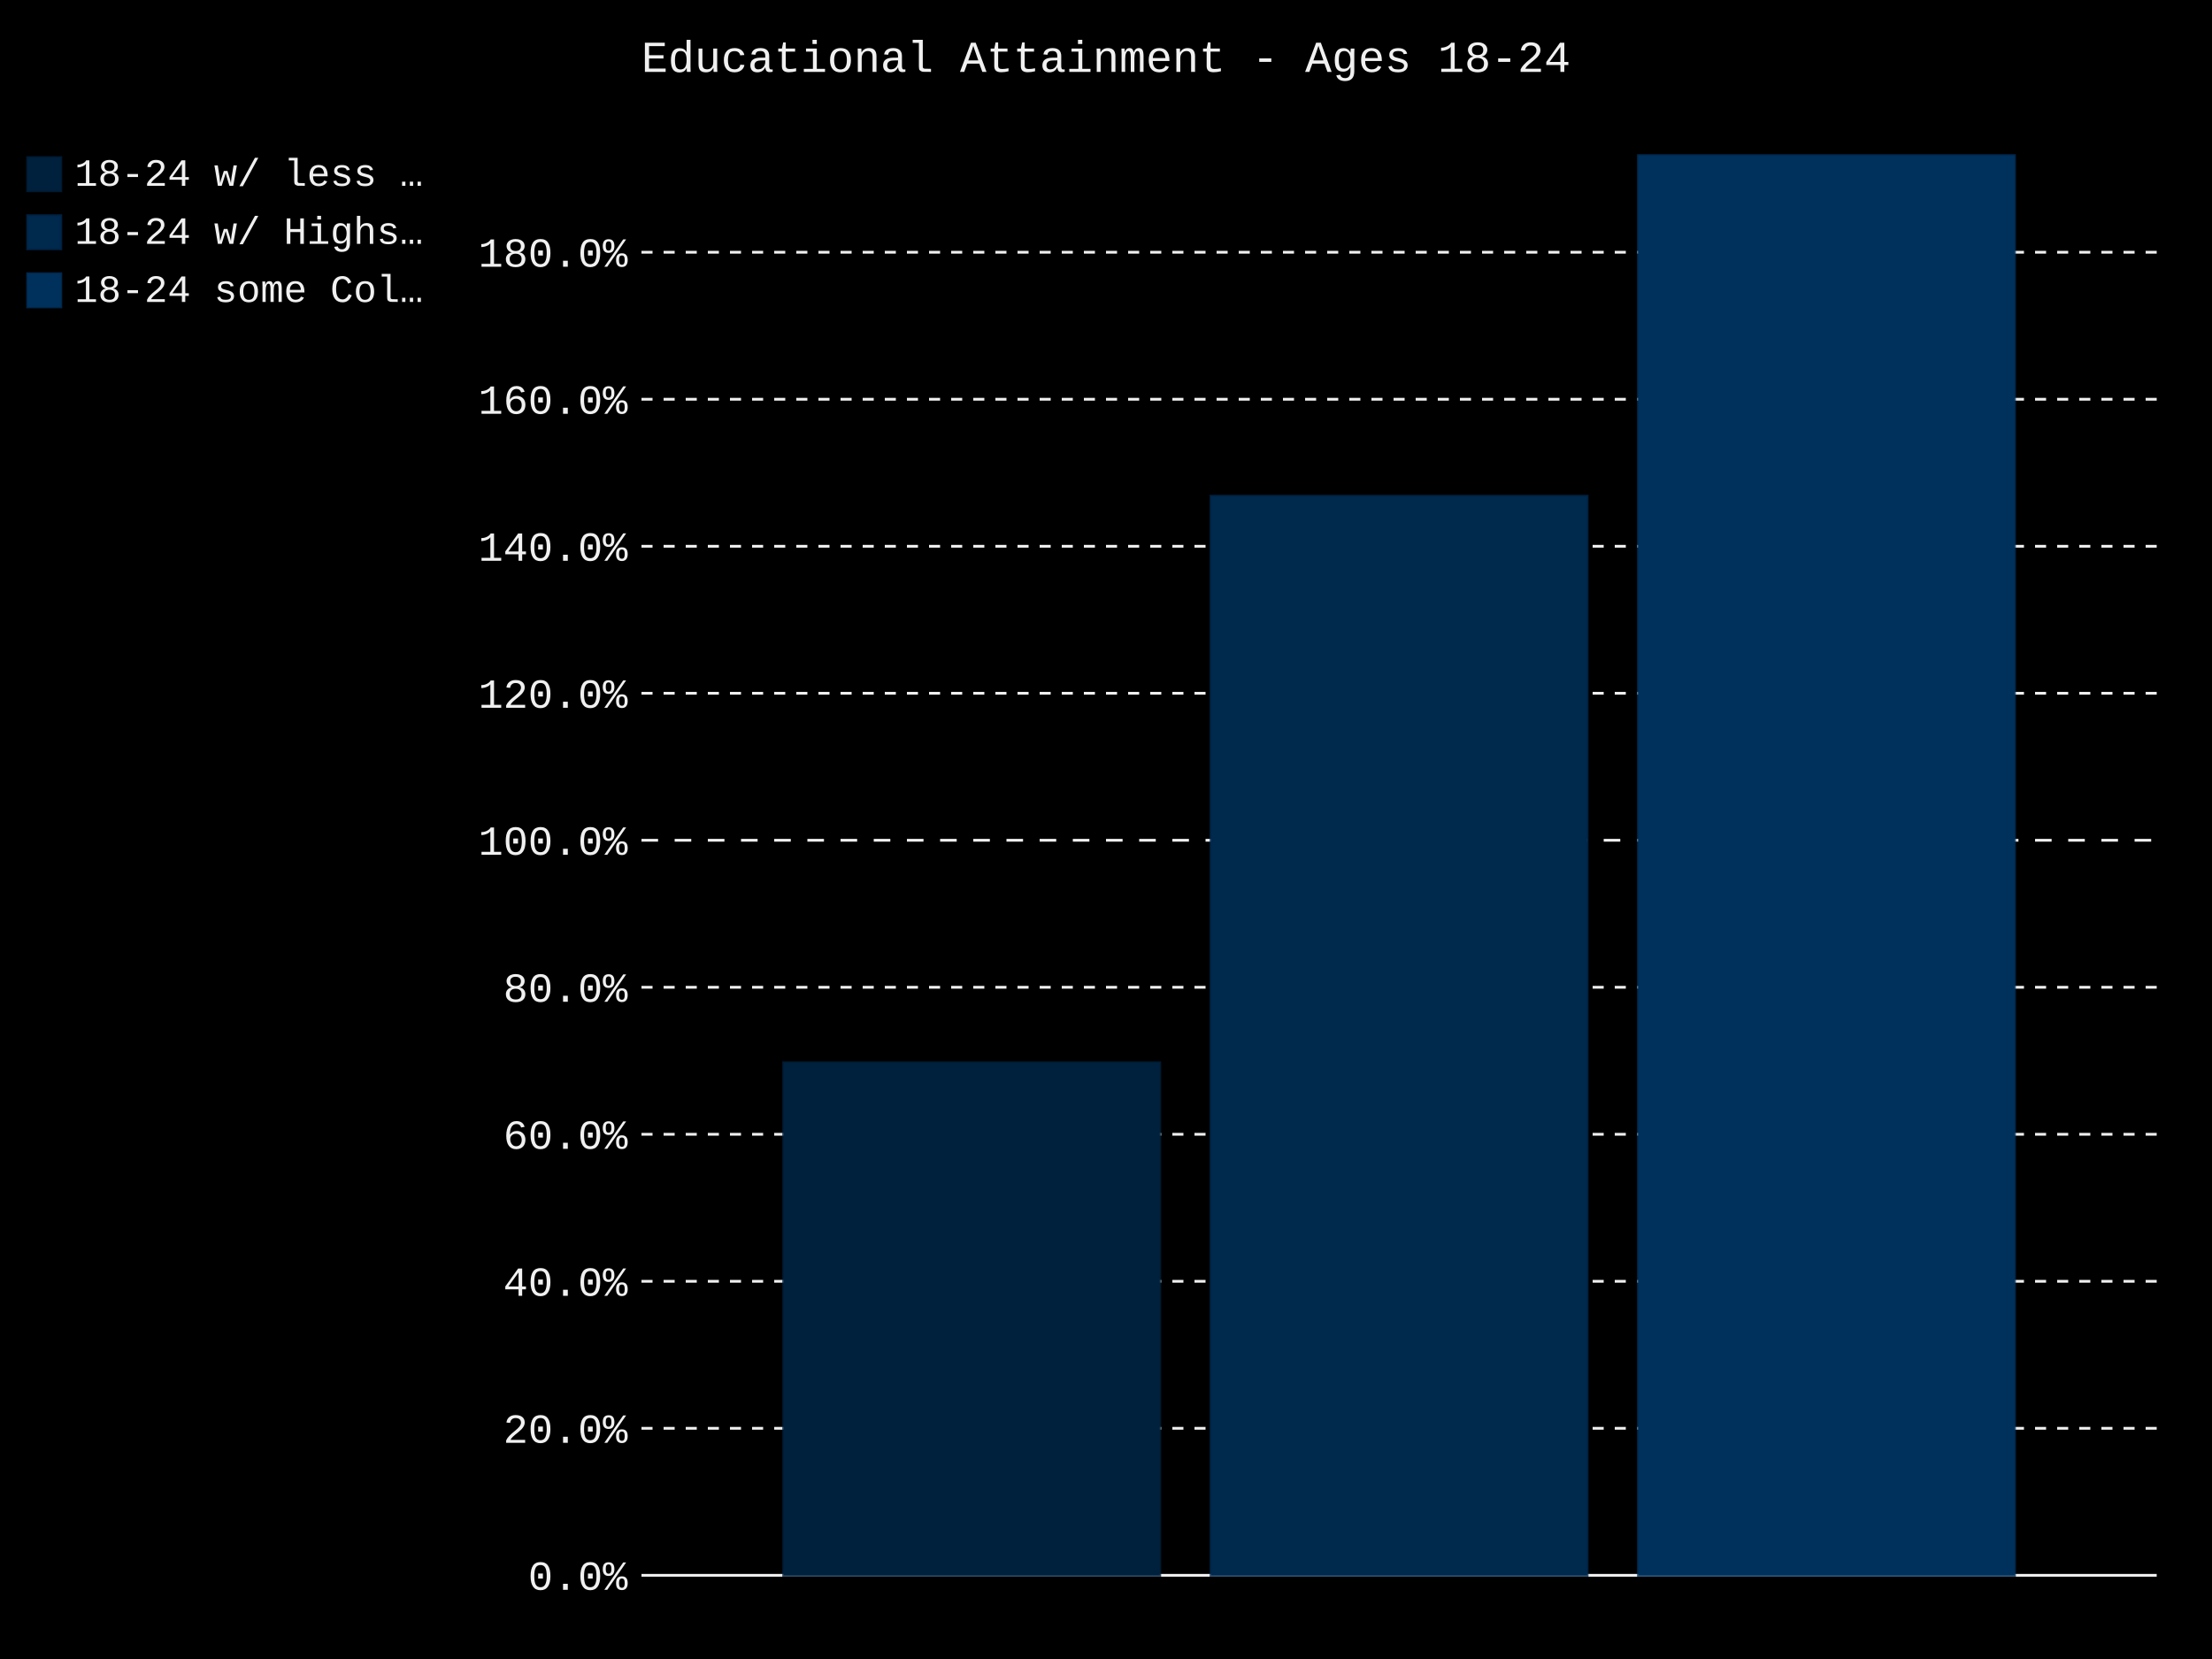
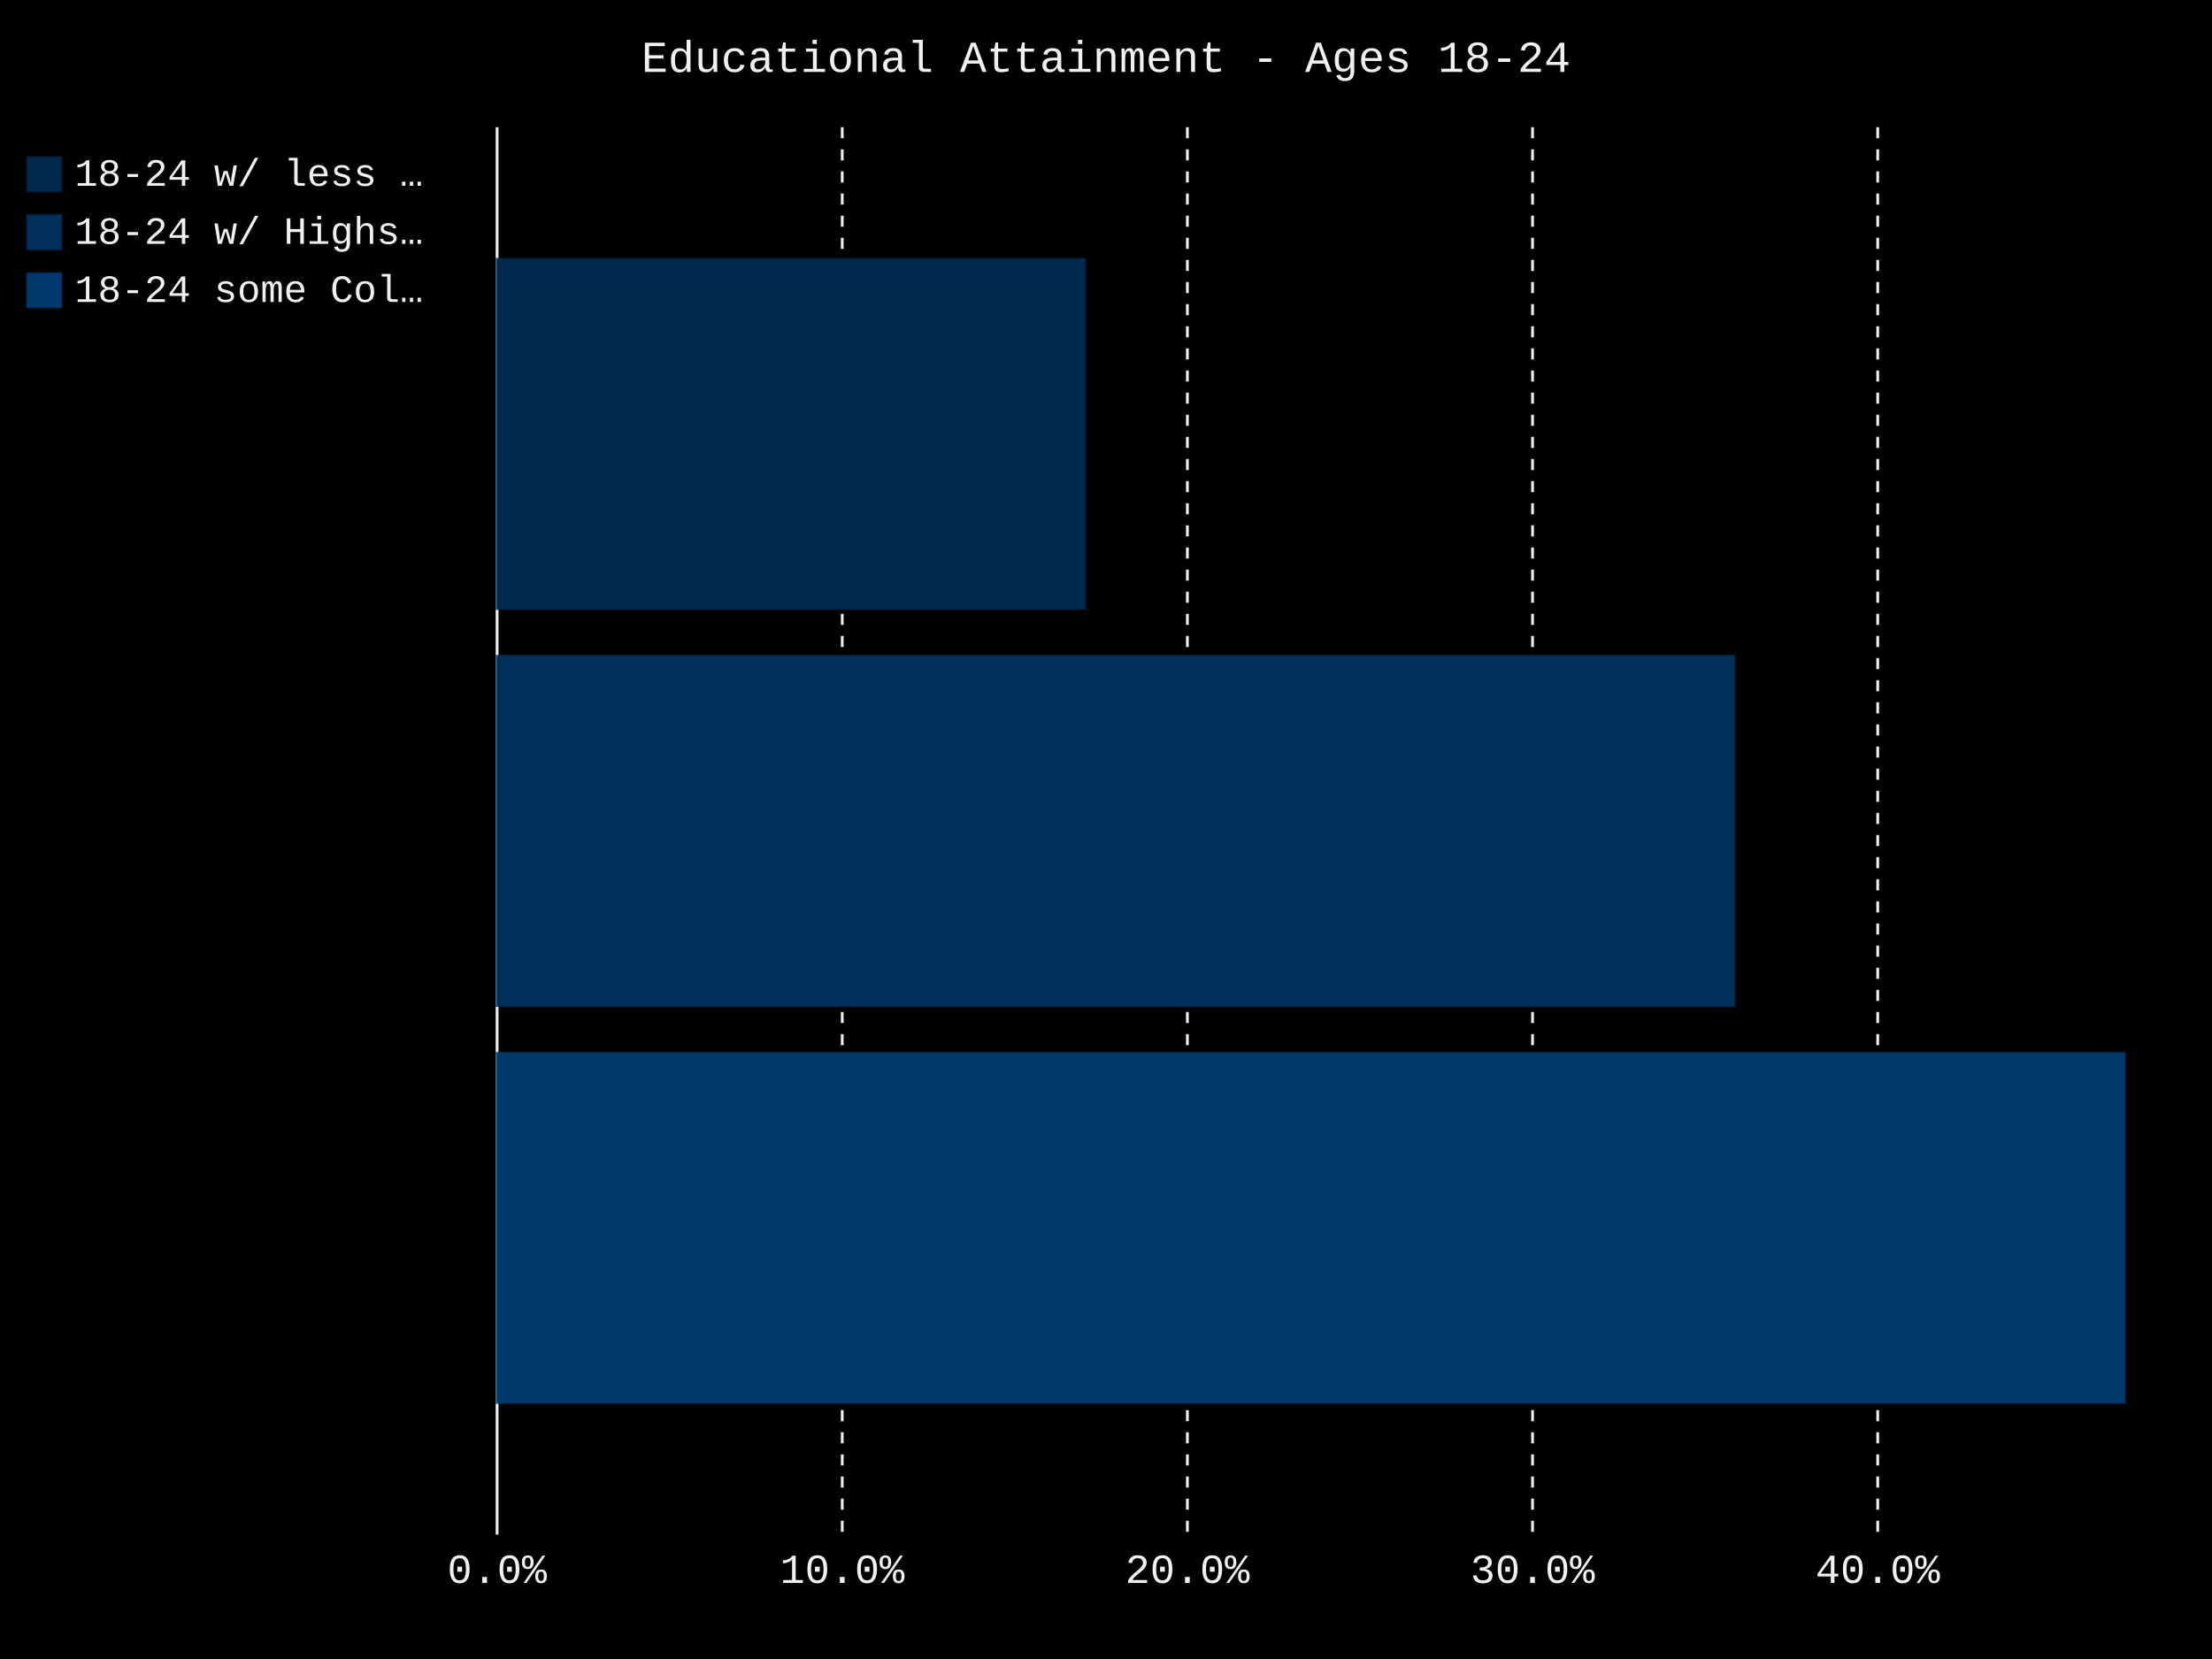
- <svg xmlns="http://www.w3.org/2000/svg" id="chart-05a02f39-32d1-477e-aa14-6326b73a3ce1" class="pygal-chart" viewBox="0 0 800 600">
+ <svg xmlns="http://www.w3.org/2000/svg" class="pygal-chart" id="chart-e9a7acf7-7eed-4b72-b969-c2d993395f6d" viewBox="0 0 800 600">
  <defs>
-     <style type="text/css">#chart-05a02f39-32d1-477e-aa14-6326b73a3ce1{-webkit-user-select:none;-webkit-font-smoothing:antialiased;font-family:Consolas,"Liberation Mono",Menlo,Courier,monospace}#chart-05a02f39-32d1-477e-aa14-6326b73a3ce1 .title{font-family:Consolas,"Liberation Mono",Menlo,Courier,monospace;font-size:16px}#chart-05a02f39-32d1-477e-aa14-6326b73a3ce1 .legends .legend text{font-family:Consolas,"Liberation Mono",Menlo,Courier,monospace;font-size:14px}#chart-05a02f39-32d1-477e-aa14-6326b73a3ce1 .axis text{font-family:Consolas,"Liberation Mono",Menlo,Courier,monospace;font-size:15px}#chart-05a02f39-32d1-477e-aa14-6326b73a3ce1 .axis text.major{font-family:Consolas,"Liberation Mono",Menlo,Courier,monospace;font-size:15px}#chart-05a02f39-32d1-477e-aa14-6326b73a3ce1 .text-overlay text.value{font-family:Consolas,"Liberation Mono",Menlo,Courier,monospace;font-size:16px}#chart-05a02f39-32d1-477e-aa14-6326b73a3ce1 .text-overlay text.label{font-family:Consolas,"Liberation Mono",Menlo,Courier,monospace;font-size:10px}#chart-05a02f39-32d1-477e-aa14-6326b73a3ce1 .tooltip{font-family:Consolas,"Liberation Mono",Menlo,Courier,monospace;font-size:14px}#chart-05a02f39-32d1-477e-aa14-6326b73a3ce1 text.no_data{font-family:Consolas,"Liberation Mono",Menlo,Courier,monospace;font-size:64px}
- #chart-05a02f39-32d1-477e-aa14-6326b73a3ce1{background-color:black}#chart-05a02f39-32d1-477e-aa14-6326b73a3ce1 path,#chart-05a02f39-32d1-477e-aa14-6326b73a3ce1 line,#chart-05a02f39-32d1-477e-aa14-6326b73a3ce1 rect,#chart-05a02f39-32d1-477e-aa14-6326b73a3ce1 circle{-webkit-transition:250ms;-moz-transition:250ms;transition:250ms}#chart-05a02f39-32d1-477e-aa14-6326b73a3ce1 .graph &gt; .background{fill:black}#chart-05a02f39-32d1-477e-aa14-6326b73a3ce1 .plot &gt; .background{fill:black}#chart-05a02f39-32d1-477e-aa14-6326b73a3ce1 .graph{fill:#F0F0F0}#chart-05a02f39-32d1-477e-aa14-6326b73a3ce1 text.no_data{fill:#F0F0F0}#chart-05a02f39-32d1-477e-aa14-6326b73a3ce1 .title{fill:#F0F0F0}#chart-05a02f39-32d1-477e-aa14-6326b73a3ce1 .legends .legend text{fill:#F0F0F0}#chart-05a02f39-32d1-477e-aa14-6326b73a3ce1 .legends .legend:hover text{fill:#F0F0F0}#chart-05a02f39-32d1-477e-aa14-6326b73a3ce1 .axis .line{stroke:#F0F0F0}#chart-05a02f39-32d1-477e-aa14-6326b73a3ce1 .axis .guide.line{stroke:#F0F0F0}#chart-05a02f39-32d1-477e-aa14-6326b73a3ce1 .axis .major.line{stroke:#F0F0F0}#chart-05a02f39-32d1-477e-aa14-6326b73a3ce1 .axis text.major{fill:#F0F0F0}#chart-05a02f39-32d1-477e-aa14-6326b73a3ce1 .axis.y .guides:hover .guide.line,#chart-05a02f39-32d1-477e-aa14-6326b73a3ce1 .line-graph .axis.x .guides:hover .guide.line,#chart-05a02f39-32d1-477e-aa14-6326b73a3ce1 .stackedline-graph .axis.x .guides:hover .guide.line,#chart-05a02f39-32d1-477e-aa14-6326b73a3ce1 .xy-graph .axis.x .guides:hover .guide.line{stroke:#F0F0F0}#chart-05a02f39-32d1-477e-aa14-6326b73a3ce1 .axis .guides:hover text{fill:#F0F0F0}#chart-05a02f39-32d1-477e-aa14-6326b73a3ce1 .reactive{fill-opacity:1;stroke-opacity:.8}#chart-05a02f39-32d1-477e-aa14-6326b73a3ce1 .ci{stroke:#F0F0F0}#chart-05a02f39-32d1-477e-aa14-6326b73a3ce1 .reactive.active,#chart-05a02f39-32d1-477e-aa14-6326b73a3ce1 .active .reactive{fill-opacity:.4;stroke-opacity:.9;stroke-width:4}#chart-05a02f39-32d1-477e-aa14-6326b73a3ce1 .ci .reactive.active{stroke-width:1.5}#chart-05a02f39-32d1-477e-aa14-6326b73a3ce1 .series text{fill:#F0F0F0}#chart-05a02f39-32d1-477e-aa14-6326b73a3ce1 .tooltip rect{fill:black;stroke:#F0F0F0;-webkit-transition:opacity 250ms;-moz-transition:opacity 250ms;transition:opacity 250ms}#chart-05a02f39-32d1-477e-aa14-6326b73a3ce1 .tooltip .label{fill:#F0F0F0}#chart-05a02f39-32d1-477e-aa14-6326b73a3ce1 .tooltip .label{fill:#F0F0F0}#chart-05a02f39-32d1-477e-aa14-6326b73a3ce1 .tooltip .legend{font-size:.8em;fill:#F0F0F0}#chart-05a02f39-32d1-477e-aa14-6326b73a3ce1 .tooltip .x_label{font-size:.6em;fill:#F0F0F0}#chart-05a02f39-32d1-477e-aa14-6326b73a3ce1 .tooltip .xlink{font-size:.5em;text-decoration:underline}#chart-05a02f39-32d1-477e-aa14-6326b73a3ce1 .tooltip .value{font-size:1.5em}#chart-05a02f39-32d1-477e-aa14-6326b73a3ce1 .bound{font-size:.5em}#chart-05a02f39-32d1-477e-aa14-6326b73a3ce1 .max-value{font-size:.75em;fill:#F0F0F0}#chart-05a02f39-32d1-477e-aa14-6326b73a3ce1 .map-element{fill:black;stroke:#F0F0F0 !important}#chart-05a02f39-32d1-477e-aa14-6326b73a3ce1 .map-element .reactive{fill-opacity:inherit;stroke-opacity:inherit}#chart-05a02f39-32d1-477e-aa14-6326b73a3ce1 .color-0,#chart-05a02f39-32d1-477e-aa14-6326b73a3ce1 .color-0 a:visited{stroke:#00213e;fill:#00213e}#chart-05a02f39-32d1-477e-aa14-6326b73a3ce1 .color-1,#chart-05a02f39-32d1-477e-aa14-6326b73a3ce1 .color-1 a:visited{stroke:#00294e;fill:#00294e}#chart-05a02f39-32d1-477e-aa14-6326b73a3ce1 .color-2,#chart-05a02f39-32d1-477e-aa14-6326b73a3ce1 .color-2 a:visited{stroke:#00315d;fill:#00315d}#chart-05a02f39-32d1-477e-aa14-6326b73a3ce1 .text-overlay .color-0 text{fill:white}#chart-05a02f39-32d1-477e-aa14-6326b73a3ce1 .text-overlay .color-1 text{fill:white}#chart-05a02f39-32d1-477e-aa14-6326b73a3ce1 .text-overlay .color-2 text{fill:black}
- #chart-05a02f39-32d1-477e-aa14-6326b73a3ce1 text.no_data{text-anchor:middle}#chart-05a02f39-32d1-477e-aa14-6326b73a3ce1 .guide.line{fill:none}#chart-05a02f39-32d1-477e-aa14-6326b73a3ce1 .centered{text-anchor:middle}#chart-05a02f39-32d1-477e-aa14-6326b73a3ce1 .title{text-anchor:middle}#chart-05a02f39-32d1-477e-aa14-6326b73a3ce1 .legends .legend text{fill-opacity:1}#chart-05a02f39-32d1-477e-aa14-6326b73a3ce1 .axis.x text{text-anchor:middle}#chart-05a02f39-32d1-477e-aa14-6326b73a3ce1 .axis.x:not(.web) text[transform]{text-anchor:start}#chart-05a02f39-32d1-477e-aa14-6326b73a3ce1 .axis.x:not(.web) text[transform].backwards{text-anchor:end}#chart-05a02f39-32d1-477e-aa14-6326b73a3ce1 .axis.y text{text-anchor:end}#chart-05a02f39-32d1-477e-aa14-6326b73a3ce1 .axis.y text[transform].backwards{text-anchor:start}#chart-05a02f39-32d1-477e-aa14-6326b73a3ce1 .axis.y2 text{text-anchor:start}#chart-05a02f39-32d1-477e-aa14-6326b73a3ce1 .axis.y2 text[transform].backwards{text-anchor:end}#chart-05a02f39-32d1-477e-aa14-6326b73a3ce1 .axis .guide.line{stroke-dasharray:4,4}#chart-05a02f39-32d1-477e-aa14-6326b73a3ce1 .axis .major.guide.line{stroke-dasharray:6,6}#chart-05a02f39-32d1-477e-aa14-6326b73a3ce1 .horizontal .axis.y .guide.line,#chart-05a02f39-32d1-477e-aa14-6326b73a3ce1 .horizontal .axis.y2 .guide.line,#chart-05a02f39-32d1-477e-aa14-6326b73a3ce1 .vertical .axis.x .guide.line{opacity:0}#chart-05a02f39-32d1-477e-aa14-6326b73a3ce1 .horizontal .axis.always_show .guide.line,#chart-05a02f39-32d1-477e-aa14-6326b73a3ce1 .vertical .axis.always_show .guide.line{opacity:1 !important}#chart-05a02f39-32d1-477e-aa14-6326b73a3ce1 .axis.y .guides:hover .guide.line,#chart-05a02f39-32d1-477e-aa14-6326b73a3ce1 .axis.y2 .guides:hover .guide.line,#chart-05a02f39-32d1-477e-aa14-6326b73a3ce1 .axis.x .guides:hover .guide.line{opacity:1}#chart-05a02f39-32d1-477e-aa14-6326b73a3ce1 .axis .guides:hover text{opacity:1}#chart-05a02f39-32d1-477e-aa14-6326b73a3ce1 .nofill{fill:none}#chart-05a02f39-32d1-477e-aa14-6326b73a3ce1 .subtle-fill{fill-opacity:.2}#chart-05a02f39-32d1-477e-aa14-6326b73a3ce1 .dot{stroke-width:1px;fill-opacity:1}#chart-05a02f39-32d1-477e-aa14-6326b73a3ce1 .dot.active{stroke-width:5px}#chart-05a02f39-32d1-477e-aa14-6326b73a3ce1 .dot.negative{fill:transparent}#chart-05a02f39-32d1-477e-aa14-6326b73a3ce1 text,#chart-05a02f39-32d1-477e-aa14-6326b73a3ce1 tspan{stroke:none !important}#chart-05a02f39-32d1-477e-aa14-6326b73a3ce1 .series text.active{opacity:1}#chart-05a02f39-32d1-477e-aa14-6326b73a3ce1 .tooltip rect{fill-opacity:.95;stroke-width:.5}#chart-05a02f39-32d1-477e-aa14-6326b73a3ce1 .tooltip text{fill-opacity:1}#chart-05a02f39-32d1-477e-aa14-6326b73a3ce1 .showable{visibility:hidden}#chart-05a02f39-32d1-477e-aa14-6326b73a3ce1 .showable.shown{visibility:visible}#chart-05a02f39-32d1-477e-aa14-6326b73a3ce1 .gauge-background{fill:rgba(229,229,229,1);stroke:none}#chart-05a02f39-32d1-477e-aa14-6326b73a3ce1 .bg-lines{stroke:black;stroke-width:2px}</style>
+     <style type="text/css">#chart-e9a7acf7-7eed-4b72-b969-c2d993395f6d{-webkit-user-select:none;-webkit-font-smoothing:antialiased;font-family:Consolas,"Liberation Mono",Menlo,Courier,monospace}#chart-e9a7acf7-7eed-4b72-b969-c2d993395f6d .title{font-family:Consolas,"Liberation Mono",Menlo,Courier,monospace;font-size:16px}#chart-e9a7acf7-7eed-4b72-b969-c2d993395f6d .legends .legend text{font-family:Consolas,"Liberation Mono",Menlo,Courier,monospace;font-size:14px}#chart-e9a7acf7-7eed-4b72-b969-c2d993395f6d .axis text{font-family:Consolas,"Liberation Mono",Menlo,Courier,monospace;font-size:15px}#chart-e9a7acf7-7eed-4b72-b969-c2d993395f6d .axis text.major{font-family:Consolas,"Liberation Mono",Menlo,Courier,monospace;font-size:15px}#chart-e9a7acf7-7eed-4b72-b969-c2d993395f6d .text-overlay text.value{font-family:Consolas,"Liberation Mono",Menlo,Courier,monospace;font-size:16px}#chart-e9a7acf7-7eed-4b72-b969-c2d993395f6d .text-overlay text.label{font-family:Consolas,"Liberation Mono",Menlo,Courier,monospace;font-size:10px}#chart-e9a7acf7-7eed-4b72-b969-c2d993395f6d .tooltip{font-family:Consolas,"Liberation Mono",Menlo,Courier,monospace;font-size:14px}#chart-e9a7acf7-7eed-4b72-b969-c2d993395f6d text.no_data{font-family:Consolas,"Liberation Mono",Menlo,Courier,monospace;font-size:64px}
+ #chart-e9a7acf7-7eed-4b72-b969-c2d993395f6d{background-color:black}#chart-e9a7acf7-7eed-4b72-b969-c2d993395f6d path,#chart-e9a7acf7-7eed-4b72-b969-c2d993395f6d line,#chart-e9a7acf7-7eed-4b72-b969-c2d993395f6d rect,#chart-e9a7acf7-7eed-4b72-b969-c2d993395f6d circle{-webkit-transition:250ms;-moz-transition:250ms;transition:250ms}#chart-e9a7acf7-7eed-4b72-b969-c2d993395f6d .graph &gt; .background{fill:black}#chart-e9a7acf7-7eed-4b72-b969-c2d993395f6d .plot &gt; .background{fill:black}#chart-e9a7acf7-7eed-4b72-b969-c2d993395f6d .graph{fill:#F0F0F0}#chart-e9a7acf7-7eed-4b72-b969-c2d993395f6d text.no_data{fill:#F0F0F0}#chart-e9a7acf7-7eed-4b72-b969-c2d993395f6d .title{fill:#F0F0F0}#chart-e9a7acf7-7eed-4b72-b969-c2d993395f6d .legends .legend text{fill:#F0F0F0}#chart-e9a7acf7-7eed-4b72-b969-c2d993395f6d .legends .legend:hover text{fill:#F0F0F0}#chart-e9a7acf7-7eed-4b72-b969-c2d993395f6d .axis .line{stroke:#F0F0F0}#chart-e9a7acf7-7eed-4b72-b969-c2d993395f6d .axis .guide.line{stroke:#F0F0F0}#chart-e9a7acf7-7eed-4b72-b969-c2d993395f6d .axis .major.line{stroke:#F0F0F0}#chart-e9a7acf7-7eed-4b72-b969-c2d993395f6d .axis text.major{fill:#F0F0F0}#chart-e9a7acf7-7eed-4b72-b969-c2d993395f6d .axis.y .guides:hover .guide.line,#chart-e9a7acf7-7eed-4b72-b969-c2d993395f6d .line-graph .axis.x .guides:hover .guide.line,#chart-e9a7acf7-7eed-4b72-b969-c2d993395f6d .stackedline-graph .axis.x .guides:hover .guide.line,#chart-e9a7acf7-7eed-4b72-b969-c2d993395f6d .xy-graph .axis.x .guides:hover .guide.line{stroke:#F0F0F0}#chart-e9a7acf7-7eed-4b72-b969-c2d993395f6d .axis .guides:hover text{fill:#F0F0F0}#chart-e9a7acf7-7eed-4b72-b969-c2d993395f6d .reactive{fill-opacity:1;stroke-opacity:.8}#chart-e9a7acf7-7eed-4b72-b969-c2d993395f6d .ci{stroke:#F0F0F0}#chart-e9a7acf7-7eed-4b72-b969-c2d993395f6d .reactive.active,#chart-e9a7acf7-7eed-4b72-b969-c2d993395f6d .active .reactive{fill-opacity:.4;stroke-opacity:.9;stroke-width:4}#chart-e9a7acf7-7eed-4b72-b969-c2d993395f6d .ci .reactive.active{stroke-width:1.5}#chart-e9a7acf7-7eed-4b72-b969-c2d993395f6d .series text{fill:#F0F0F0}#chart-e9a7acf7-7eed-4b72-b969-c2d993395f6d .tooltip rect{fill:black;stroke:#F0F0F0;-webkit-transition:opacity 250ms;-moz-transition:opacity 250ms;transition:opacity 250ms}#chart-e9a7acf7-7eed-4b72-b969-c2d993395f6d .tooltip .label{fill:#F0F0F0}#chart-e9a7acf7-7eed-4b72-b969-c2d993395f6d .tooltip .label{fill:#F0F0F0}#chart-e9a7acf7-7eed-4b72-b969-c2d993395f6d .tooltip .legend{font-size:.8em;fill:#F0F0F0}#chart-e9a7acf7-7eed-4b72-b969-c2d993395f6d .tooltip .x_label{font-size:.6em;fill:#F0F0F0}#chart-e9a7acf7-7eed-4b72-b969-c2d993395f6d .tooltip .xlink{font-size:.5em;text-decoration:underline}#chart-e9a7acf7-7eed-4b72-b969-c2d993395f6d .tooltip .value{font-size:1.5em}#chart-e9a7acf7-7eed-4b72-b969-c2d993395f6d .bound{font-size:.5em}#chart-e9a7acf7-7eed-4b72-b969-c2d993395f6d .max-value{font-size:.75em;fill:#F0F0F0}#chart-e9a7acf7-7eed-4b72-b969-c2d993395f6d .map-element{fill:black;stroke:#F0F0F0 !important}#chart-e9a7acf7-7eed-4b72-b969-c2d993395f6d .map-element .reactive{fill-opacity:inherit;stroke-opacity:inherit}#chart-e9a7acf7-7eed-4b72-b969-c2d993395f6d .color-0,#chart-e9a7acf7-7eed-4b72-b969-c2d993395f6d .color-0 a:visited{stroke:#00294e;fill:#00294e}#chart-e9a7acf7-7eed-4b72-b969-c2d993395f6d .color-1,#chart-e9a7acf7-7eed-4b72-b969-c2d993395f6d .color-1 a:visited{stroke:#00315d;fill:#00315d}#chart-e9a7acf7-7eed-4b72-b969-c2d993395f6d .color-2,#chart-e9a7acf7-7eed-4b72-b969-c2d993395f6d .color-2 a:visited{stroke:#003a6d;fill:#003a6d}#chart-e9a7acf7-7eed-4b72-b969-c2d993395f6d .text-overlay .color-0 text{fill:white}#chart-e9a7acf7-7eed-4b72-b969-c2d993395f6d .text-overlay .color-1 text{fill:black}#chart-e9a7acf7-7eed-4b72-b969-c2d993395f6d .text-overlay .color-2 text{fill:black}
+ #chart-e9a7acf7-7eed-4b72-b969-c2d993395f6d text.no_data{text-anchor:middle}#chart-e9a7acf7-7eed-4b72-b969-c2d993395f6d .guide.line{fill:none}#chart-e9a7acf7-7eed-4b72-b969-c2d993395f6d .centered{text-anchor:middle}#chart-e9a7acf7-7eed-4b72-b969-c2d993395f6d .title{text-anchor:middle}#chart-e9a7acf7-7eed-4b72-b969-c2d993395f6d .legends .legend text{fill-opacity:1}#chart-e9a7acf7-7eed-4b72-b969-c2d993395f6d .axis.x text{text-anchor:middle}#chart-e9a7acf7-7eed-4b72-b969-c2d993395f6d .axis.x:not(.web) text[transform]{text-anchor:start}#chart-e9a7acf7-7eed-4b72-b969-c2d993395f6d .axis.x:not(.web) text[transform].backwards{text-anchor:end}#chart-e9a7acf7-7eed-4b72-b969-c2d993395f6d .axis.y text{text-anchor:end}#chart-e9a7acf7-7eed-4b72-b969-c2d993395f6d .axis.y text[transform].backwards{text-anchor:start}#chart-e9a7acf7-7eed-4b72-b969-c2d993395f6d .axis.y2 text{text-anchor:start}#chart-e9a7acf7-7eed-4b72-b969-c2d993395f6d .axis.y2 text[transform].backwards{text-anchor:end}#chart-e9a7acf7-7eed-4b72-b969-c2d993395f6d .axis .guide.line{stroke-dasharray:4,4}#chart-e9a7acf7-7eed-4b72-b969-c2d993395f6d .axis .major.guide.line{stroke-dasharray:6,6}#chart-e9a7acf7-7eed-4b72-b969-c2d993395f6d .horizontal .axis.y .guide.line,#chart-e9a7acf7-7eed-4b72-b969-c2d993395f6d .horizontal .axis.y2 .guide.line,#chart-e9a7acf7-7eed-4b72-b969-c2d993395f6d .vertical .axis.x .guide.line{opacity:0}#chart-e9a7acf7-7eed-4b72-b969-c2d993395f6d .horizontal .axis.always_show .guide.line,#chart-e9a7acf7-7eed-4b72-b969-c2d993395f6d .vertical .axis.always_show .guide.line{opacity:1 !important}#chart-e9a7acf7-7eed-4b72-b969-c2d993395f6d .axis.y .guides:hover .guide.line,#chart-e9a7acf7-7eed-4b72-b969-c2d993395f6d .axis.y2 .guides:hover .guide.line,#chart-e9a7acf7-7eed-4b72-b969-c2d993395f6d .axis.x .guides:hover .guide.line{opacity:1}#chart-e9a7acf7-7eed-4b72-b969-c2d993395f6d .axis .guides:hover text{opacity:1}#chart-e9a7acf7-7eed-4b72-b969-c2d993395f6d .nofill{fill:none}#chart-e9a7acf7-7eed-4b72-b969-c2d993395f6d .subtle-fill{fill-opacity:.2}#chart-e9a7acf7-7eed-4b72-b969-c2d993395f6d .dot{stroke-width:1px;fill-opacity:1}#chart-e9a7acf7-7eed-4b72-b969-c2d993395f6d .dot.active{stroke-width:5px}#chart-e9a7acf7-7eed-4b72-b969-c2d993395f6d .dot.negative{fill:transparent}#chart-e9a7acf7-7eed-4b72-b969-c2d993395f6d text,#chart-e9a7acf7-7eed-4b72-b969-c2d993395f6d tspan{stroke:none !important}#chart-e9a7acf7-7eed-4b72-b969-c2d993395f6d .series text.active{opacity:1}#chart-e9a7acf7-7eed-4b72-b969-c2d993395f6d .tooltip rect{fill-opacity:.95;stroke-width:.5}#chart-e9a7acf7-7eed-4b72-b969-c2d993395f6d .tooltip text{fill-opacity:1}#chart-e9a7acf7-7eed-4b72-b969-c2d993395f6d .showable{visibility:hidden}#chart-e9a7acf7-7eed-4b72-b969-c2d993395f6d .showable.shown{visibility:visible}#chart-e9a7acf7-7eed-4b72-b969-c2d993395f6d .gauge-background{fill:rgba(229,229,229,1);stroke:none}#chart-e9a7acf7-7eed-4b72-b969-c2d993395f6d .bg-lines{stroke:black;stroke-width:2px}</style>
  </defs>
-   <g class="graph bar-graph vertical">
+   <g class="graph horizontalbar-graph horizontal">
    <rect class="background" height="600" width="800" x="0" y="0" />
-     <g class="plot" transform="translate(232, 46)">
-       <rect class="background" height="534" width="548.0" x="0" y="0" />
-       <g class="axis y always_show">
+     <g class="plot" transform="translate(168, 46)">
+       <rect class="background" height="509" width="612.0" x="0" y="0" />
+       <g class="axis x always_show">
        <g class="guides">
-           <path class="major line" d="M0 523.731 h548" />
-           <text class="major" x="-5" y="528.981">0.0%</text>
+           <path class="major line" d="M11.769 0 v509" />
+           <text class="major" x="11.769" y="526.5">0.0%</text>
        </g>
        <g class="guides">
-           <path class="guide line" d="M0 470.564 h548" />
-           <text class="" x="-5" y="475.814">20.0%</text>
+           <path class="guide line" d="M136.602 0 v509" />
+           <text class="" x="136.602" y="526.5">10.0%</text>
        </g>
        <g class="guides">
-           <path class="guide line" d="M0 417.397 h548" />
-           <text class="" x="-5" y="422.647">40.0%</text>
+           <path class="guide line" d="M261.435 0 v509" />
+           <text class="" x="261.435" y="526.5">20.0%</text>
        </g>
        <g class="guides">
-           <path class="guide line" d="M0 364.229 h548" />
-           <text class="" x="-5" y="369.479">60.0%</text>
+           <path class="guide line" d="M386.267 0 v509" />
+           <text class="" x="386.267" y="526.5">30.0%</text>
        </g>
        <g class="guides">
-           <path class="guide line" d="M0 311.062 h548" />
-           <text class="" x="-5" y="316.312">80.0%</text>
-         </g>
-         <g class="guides">
-           <path class="major guide line" d="M0 257.895 h548" />
-           <text class="major" x="-5" y="263.145">100.0%</text>
-         </g>
-         <g class="guides">
-           <path class="guide line" d="M0 204.728 h548" />
-           <text class="" x="-5" y="209.978">120.0%</text>
-         </g>
-         <g class="guides">
-           <path class="guide line" d="M0 151.561 h548" />
-           <text class="" x="-5" y="156.811">140.0%</text>
-         </g>
-         <g class="guides">
-           <path class="guide line" d="M0 98.394 h548" />
-           <text class="" x="-5" y="103.644">160.0%</text>
-         </g>
-         <g class="guides">
-           <path class="guide line" d="M0 45.227 h548" />
-           <text class="" x="-5" y="50.477">180.0%</text>
+           <path class="guide line" d="M511.1 0 v509" />
+           <text class="" x="511.1" y="526.5">40.0%</text>
        </g>
      </g>
-       <g class="series serie-0 color-0">
+       <g class="series serie-2 color-2">
        <g class="bars">
          <g class="bar">
-             <rect class="rect reactive tooltip-trigger" height="185.394" rx="0" ry="0" width="136.016" x="51.428" y="338.337" />
+             <rect class="rect reactive tooltip-trigger" height="126.336" rx="0" ry="0" width="588.462" x="11.769" y="334.896" />
          </g>
        </g>
      </g>
      <g class="series serie-1 color-1">
        <g class="bars">
          <g class="bar">
-             <rect class="rect reactive tooltip-trigger" height="390.273" rx="0" ry="0" width="136.016" x="205.992" y="133.457" />
+             <rect class="rect reactive tooltip-trigger" height="126.336" rx="0" ry="0" width="447.276" x="11.769" y="191.332" />
          </g>
        </g>
      </g>
-       <g class="series serie-2 color-2">
+       <g class="series serie-0 color-0">
        <g class="bars">
          <g class="bar">
-             <rect class="rect reactive tooltip-trigger" height="513.462" rx="0" ry="0" width="136.016" x="360.556" y="10.269" />
+             <rect class="rect reactive tooltip-trigger" height="126.336" rx="0" ry="0" width="212.465" x="11.769" y="47.768" />
          </g>
        </g>
      </g>
    </g>
    <g class="titles">
      <text class="title plot_title" x="400.0" y="26">Educational Attainment - Ages 18-24</text>
    </g>
-     <g class="plot overlay" transform="translate(232, 46)">
+     <g class="plot overlay" transform="translate(168, 46)">
+       <g class="series serie-2 color-2" />
+       <g class="series serie-1 color-1" />
      <g class="series serie-0 color-0" />
+     </g>
+     <g class="plot text-overlay" transform="translate(168, 46)">
+       <g class="series serie-2 color-2" />
      <g class="series serie-1 color-1" />
-       <g class="series serie-2 color-2" />
+       <g class="series serie-0 color-0" />
    </g>
-     <g class="plot text-overlay" transform="translate(232, 46)">
-       <g class="series serie-0 color-0" />
-       <g class="series serie-1 color-1" />
-       <g class="series serie-2 color-2" />
-     </g>
-     <g class="plot tooltip-overlay" transform="translate(232, 46)">
+     <g class="plot tooltip-overlay" transform="translate(168, 46)">
      <g class="tooltip" style="opacity: 0" transform="translate(0 0)">
        <rect class="tooltip-box" height="0" rx="0" ry="0" width="0" />
        <g class="text" />
      </g>
    </g>
    <g class="legends" transform="translate(10, 56)">
      <g class="legend reactive activate-serie" id="activate-serie-0">
        <rect class="color-0 reactive" height="12" width="12" x="0.0" y="1.0" />
        <text x="17.0" y="11.2">18-24 w/ less …</text>
      </g>
      <g class="legend reactive activate-serie" id="activate-serie-1">
        <rect class="color-1 reactive" height="12" width="12" x="0.0" y="22.0" />
        <text x="17.0" y="32.2">18-24 w/ Highs…</text>
      </g>
      <g class="legend reactive activate-serie" id="activate-serie-2">
        <rect class="color-2 reactive" height="12" width="12" x="0.0" y="43.0" />
        <text x="17.0" y="53.2">18-24 some Col…</text>
      </g>
    </g>
    <g class="legends" transform="translate(790, 56)" />
  </g>
</svg>
